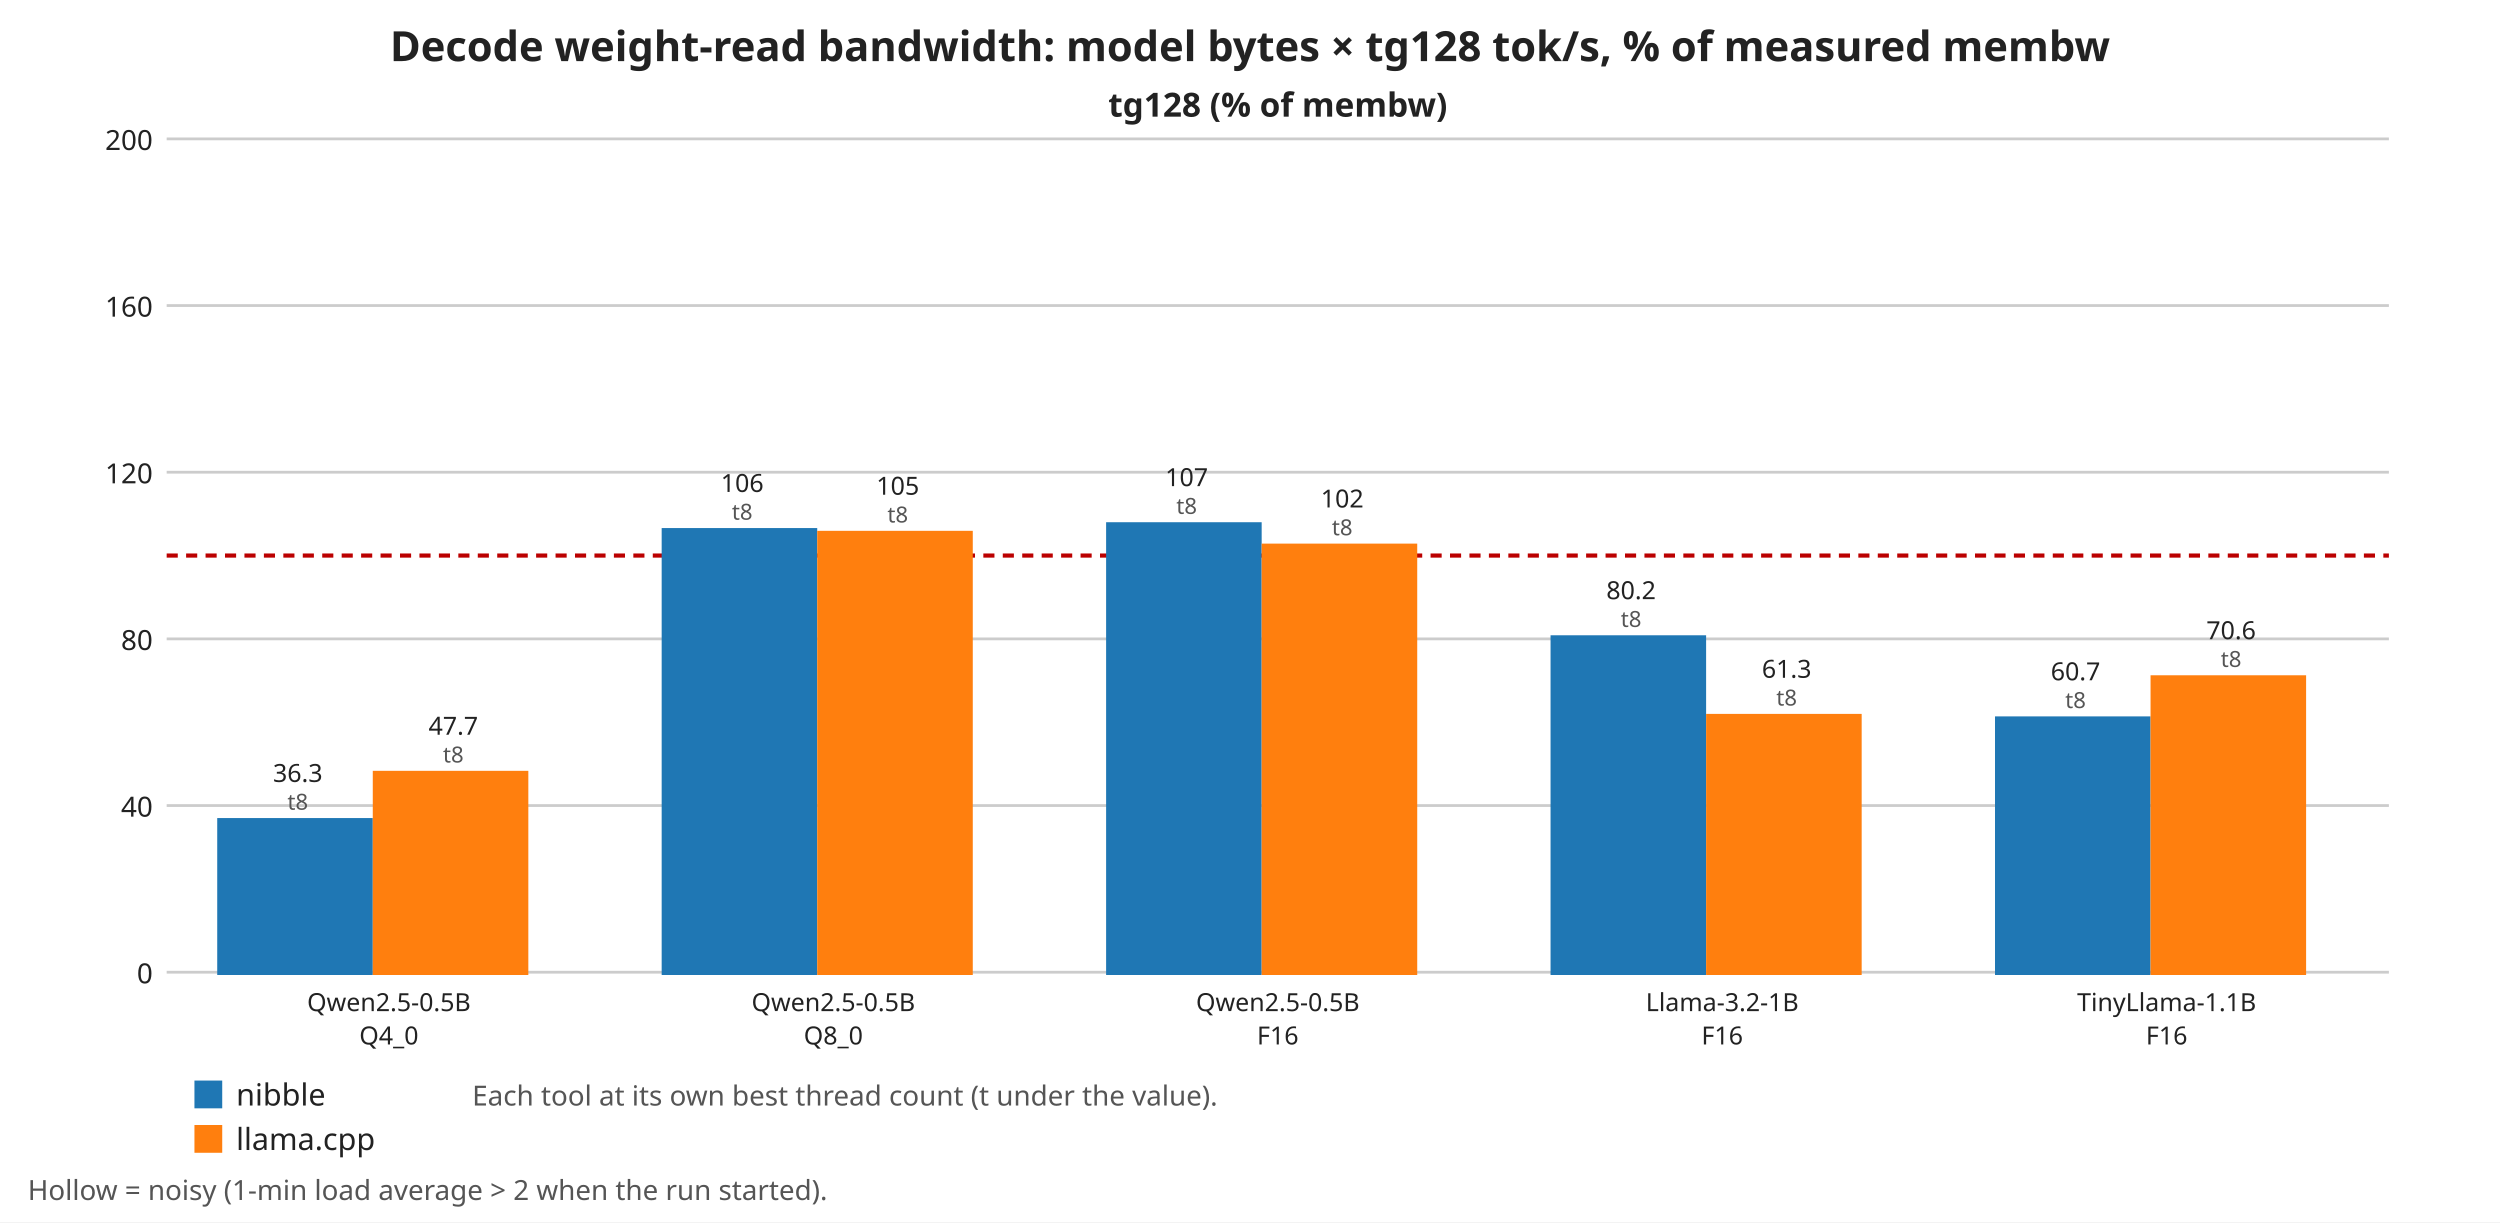
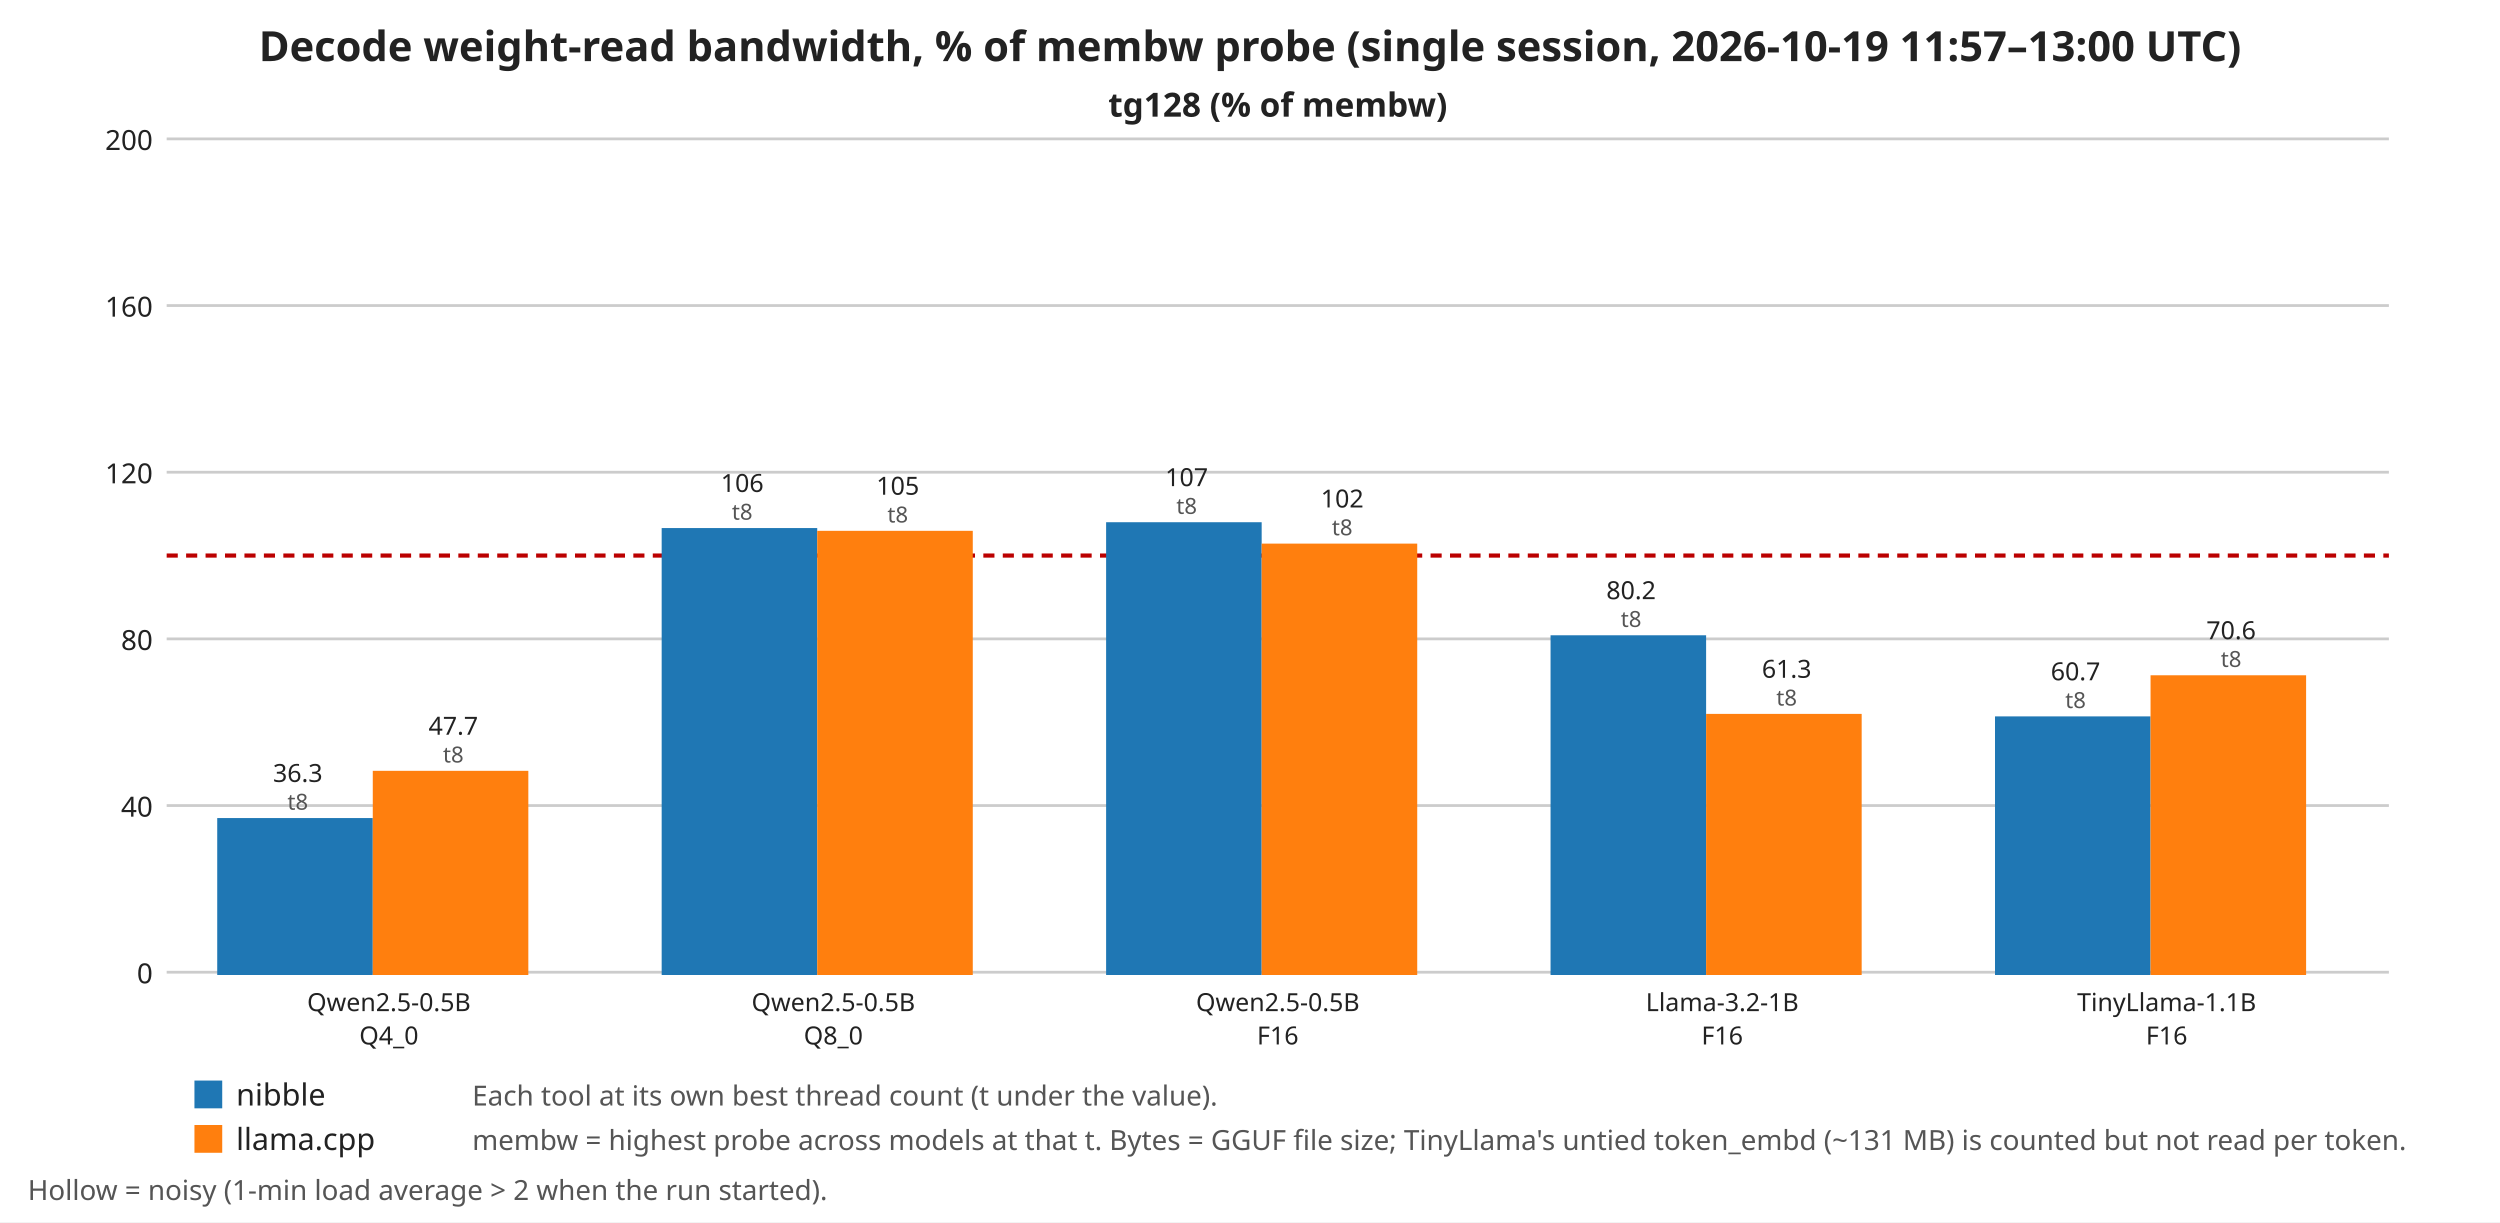
<svg xmlns="http://www.w3.org/2000/svg" width="900" height="440" viewBox="0 0 900 440">
  <rect width="900" height="440" fill="white" />
-   <text x="450.0" y="22.0" font-family="sans-serif" font-size="15" text-anchor="middle" font-weight="bold" fill="#222">Decode weight-read bandwidth: model bytes × tg128 tok/s, % of measured membw</text>
+   <text x="450.0" y="22.0" font-family="sans-serif" font-size="15" text-anchor="middle" font-weight="bold" fill="#222">Decode weight-read bandwidth, % of membw probe (single session, 2026-10-19 11:57–13:00 UTC)</text>
  <line x1="60.0" y1="350.0" x2="860.0" y2="350.0" stroke="#ccc" stroke-width="1" />
  <text x="55.0" y="354.0" font-family="sans-serif" font-size="10" text-anchor="end" font-weight="normal" fill="#222">0</text>
  <line x1="60.0" y1="290.0" x2="860.0" y2="290.0" stroke="#ccc" stroke-width="1" />
  <text x="55.0" y="294.0" font-family="sans-serif" font-size="10" text-anchor="end" font-weight="normal" fill="#222">40</text>
  <line x1="60.0" y1="230.0" x2="860.0" y2="230.0" stroke="#ccc" stroke-width="1" />
  <text x="55.0" y="234.0" font-family="sans-serif" font-size="10" text-anchor="end" font-weight="normal" fill="#222">80</text>
  <line x1="60.0" y1="170.0" x2="860.0" y2="170.0" stroke="#ccc" stroke-width="1" />
  <text x="55.0" y="174.0" font-family="sans-serif" font-size="10" text-anchor="end" font-weight="normal" fill="#222">120</text>
  <line x1="60.0" y1="110.0" x2="860.0" y2="110.0" stroke="#ccc" stroke-width="1" />
  <text x="55.0" y="114.0" font-family="sans-serif" font-size="10" text-anchor="end" font-weight="normal" fill="#222">160</text>
  <line x1="60.0" y1="50.0" x2="860.0" y2="50.0" stroke="#ccc" stroke-width="1" />
  <text x="55.0" y="54.0" font-family="sans-serif" font-size="10" text-anchor="end" font-weight="normal" fill="#222">200</text>
  <text x="460.0" y="42.0" font-family="sans-serif" font-size="12" text-anchor="middle" font-weight="bold" fill="#222">tg128 (% of membw)</text>
  <line x1="60.0" y1="200.0" x2="860.0" y2="200.0" stroke="#b00" stroke-width="1.5" stroke-dasharray="4 3" />
  <rect x="79.2" y="295.5" width="54.0" height="54.5" fill="#1f77b4" stroke="#1f77b4" stroke-width="2" />
  <text x="107.2" y="281.5" font-family="sans-serif" font-size="9" text-anchor="middle" font-weight="normal" fill="#222">36.3</text>
  <text x="107.2" y="291.5" font-family="sans-serif" font-size="8" text-anchor="middle" font-weight="normal" fill="#555">t8</text>
  <rect x="135.2" y="278.5" width="54.0" height="71.5" fill="#ff7f0e" stroke="#ff7f0e" stroke-width="2" />
  <text x="163.2" y="264.5" font-family="sans-serif" font-size="9" text-anchor="middle" font-weight="normal" fill="#222">47.7</text>
  <text x="163.2" y="274.5" font-family="sans-serif" font-size="8" text-anchor="middle" font-weight="normal" fill="#555">t8</text>
  <text x="140.0" y="364.0" font-family="sans-serif" font-size="9" text-anchor="middle" font-weight="normal" fill="#222">Qwen2.5-0.5B</text>
  <text x="140.0" y="376.0" font-family="sans-serif" font-size="9" text-anchor="middle" font-weight="normal" fill="#222">Q4_0</text>
  <rect x="239.2" y="191.1" width="54.0" height="158.9" fill="#1f77b4" stroke="#1f77b4" stroke-width="2" />
  <text x="267.2" y="177.1" font-family="sans-serif" font-size="9" text-anchor="middle" font-weight="normal" fill="#222">106</text>
  <text x="267.2" y="187.1" font-family="sans-serif" font-size="8" text-anchor="middle" font-weight="normal" fill="#555">t8</text>
  <rect x="295.2" y="192.1" width="54.0" height="157.9" fill="#ff7f0e" stroke="#ff7f0e" stroke-width="2" />
  <text x="323.2" y="178.1" font-family="sans-serif" font-size="9" text-anchor="middle" font-weight="normal" fill="#222">105</text>
  <text x="323.2" y="188.1" font-family="sans-serif" font-size="8" text-anchor="middle" font-weight="normal" fill="#555">t8</text>
  <text x="300.0" y="364.0" font-family="sans-serif" font-size="9" text-anchor="middle" font-weight="normal" fill="#222">Qwen2.5-0.5B</text>
  <text x="300.0" y="376.0" font-family="sans-serif" font-size="9" text-anchor="middle" font-weight="normal" fill="#222">Q8_0</text>
  <rect x="399.2" y="189.0" width="54.0" height="161.0" fill="#1f77b4" stroke="#1f77b4" stroke-width="2" />
  <text x="427.2" y="175.0" font-family="sans-serif" font-size="9" text-anchor="middle" font-weight="normal" fill="#222">107</text>
  <text x="427.2" y="185.0" font-family="sans-serif" font-size="8" text-anchor="middle" font-weight="normal" fill="#555">t8</text>
  <rect x="455.2" y="196.7" width="54.0" height="153.3" fill="#ff7f0e" stroke="#ff7f0e" stroke-width="2" />
  <text x="483.2" y="182.7" font-family="sans-serif" font-size="9" text-anchor="middle" font-weight="normal" fill="#222">102</text>
  <text x="483.2" y="192.7" font-family="sans-serif" font-size="8" text-anchor="middle" font-weight="normal" fill="#555">t8</text>
  <text x="460.0" y="364.0" font-family="sans-serif" font-size="9" text-anchor="middle" font-weight="normal" fill="#222">Qwen2.5-0.5B</text>
  <text x="460.0" y="376.0" font-family="sans-serif" font-size="9" text-anchor="middle" font-weight="normal" fill="#222">F16</text>
  <rect x="559.2" y="229.7" width="54.0" height="120.3" fill="#1f77b4" stroke="#1f77b4" stroke-width="2" />
  <text x="587.2" y="215.7" font-family="sans-serif" font-size="9" text-anchor="middle" font-weight="normal" fill="#222">80.2</text>
  <text x="587.2" y="225.7" font-family="sans-serif" font-size="8" text-anchor="middle" font-weight="normal" fill="#555">t8</text>
  <rect x="615.2" y="258.0" width="54.0" height="92.0" fill="#ff7f0e" stroke="#ff7f0e" stroke-width="2" />
  <text x="643.2" y="244.0" font-family="sans-serif" font-size="9" text-anchor="middle" font-weight="normal" fill="#222">61.3</text>
  <text x="643.2" y="254.0" font-family="sans-serif" font-size="8" text-anchor="middle" font-weight="normal" fill="#555">t8</text>
  <text x="620.0" y="364.0" font-family="sans-serif" font-size="9" text-anchor="middle" font-weight="normal" fill="#222">Llama-3.2-1B</text>
  <text x="620.0" y="376.0" font-family="sans-serif" font-size="9" text-anchor="middle" font-weight="normal" fill="#222">F16</text>
  <rect x="719.2" y="258.9" width="54.0" height="91.1" fill="#1f77b4" stroke="#1f77b4" stroke-width="2" />
  <text x="747.2" y="244.9" font-family="sans-serif" font-size="9" text-anchor="middle" font-weight="normal" fill="#222">60.7</text>
  <text x="747.2" y="254.9" font-family="sans-serif" font-size="8" text-anchor="middle" font-weight="normal" fill="#555">t8</text>
  <rect x="775.2" y="244.1" width="54.0" height="105.9" fill="#ff7f0e" stroke="#ff7f0e" stroke-width="2" />
  <text x="803.2" y="230.1" font-family="sans-serif" font-size="9" text-anchor="middle" font-weight="normal" fill="#222">70.6</text>
  <text x="803.2" y="240.1" font-family="sans-serif" font-size="8" text-anchor="middle" font-weight="normal" fill="#555">t8</text>
  <text x="780.0" y="364.0" font-family="sans-serif" font-size="9" text-anchor="middle" font-weight="normal" fill="#222">TinyLlama-1.1B</text>
  <text x="780.0" y="376.0" font-family="sans-serif" font-size="9" text-anchor="middle" font-weight="normal" fill="#222">F16</text>
  <rect x="70.0" y="389.0" width="10" height="10" fill="#1f77b4" />
  <text x="85.0" y="398.0" font-family="sans-serif" font-size="11" text-anchor="start" font-weight="normal" fill="#222">nibble</text>
  <rect x="70.0" y="405.0" width="10" height="10" fill="#ff7f0e" />
  <text x="85.0" y="414.0" font-family="sans-serif" font-size="11" text-anchor="start" font-weight="normal" fill="#222">llama.cpp</text>
  <text x="170.0" y="398.0" font-family="sans-serif" font-size="10" text-anchor="start" font-weight="normal" fill="#555">Each tool at its own best thread count (t under the value).</text>
+   <text x="170.0" y="414.0" font-family="sans-serif" font-size="10" text-anchor="start" font-weight="normal" fill="#555">membw = highest probe across models at that t. Bytes = GGUF file size; TinyLlama's untied token_embd (~131 MB) is counted but not read per token.</text>
  <text x="10.0" y="432.0" font-family="sans-serif" font-size="10" text-anchor="start" font-weight="normal" fill="#555">Hollow = noisy (1-min load average &gt; 2 when the run started).</text>
</svg>
